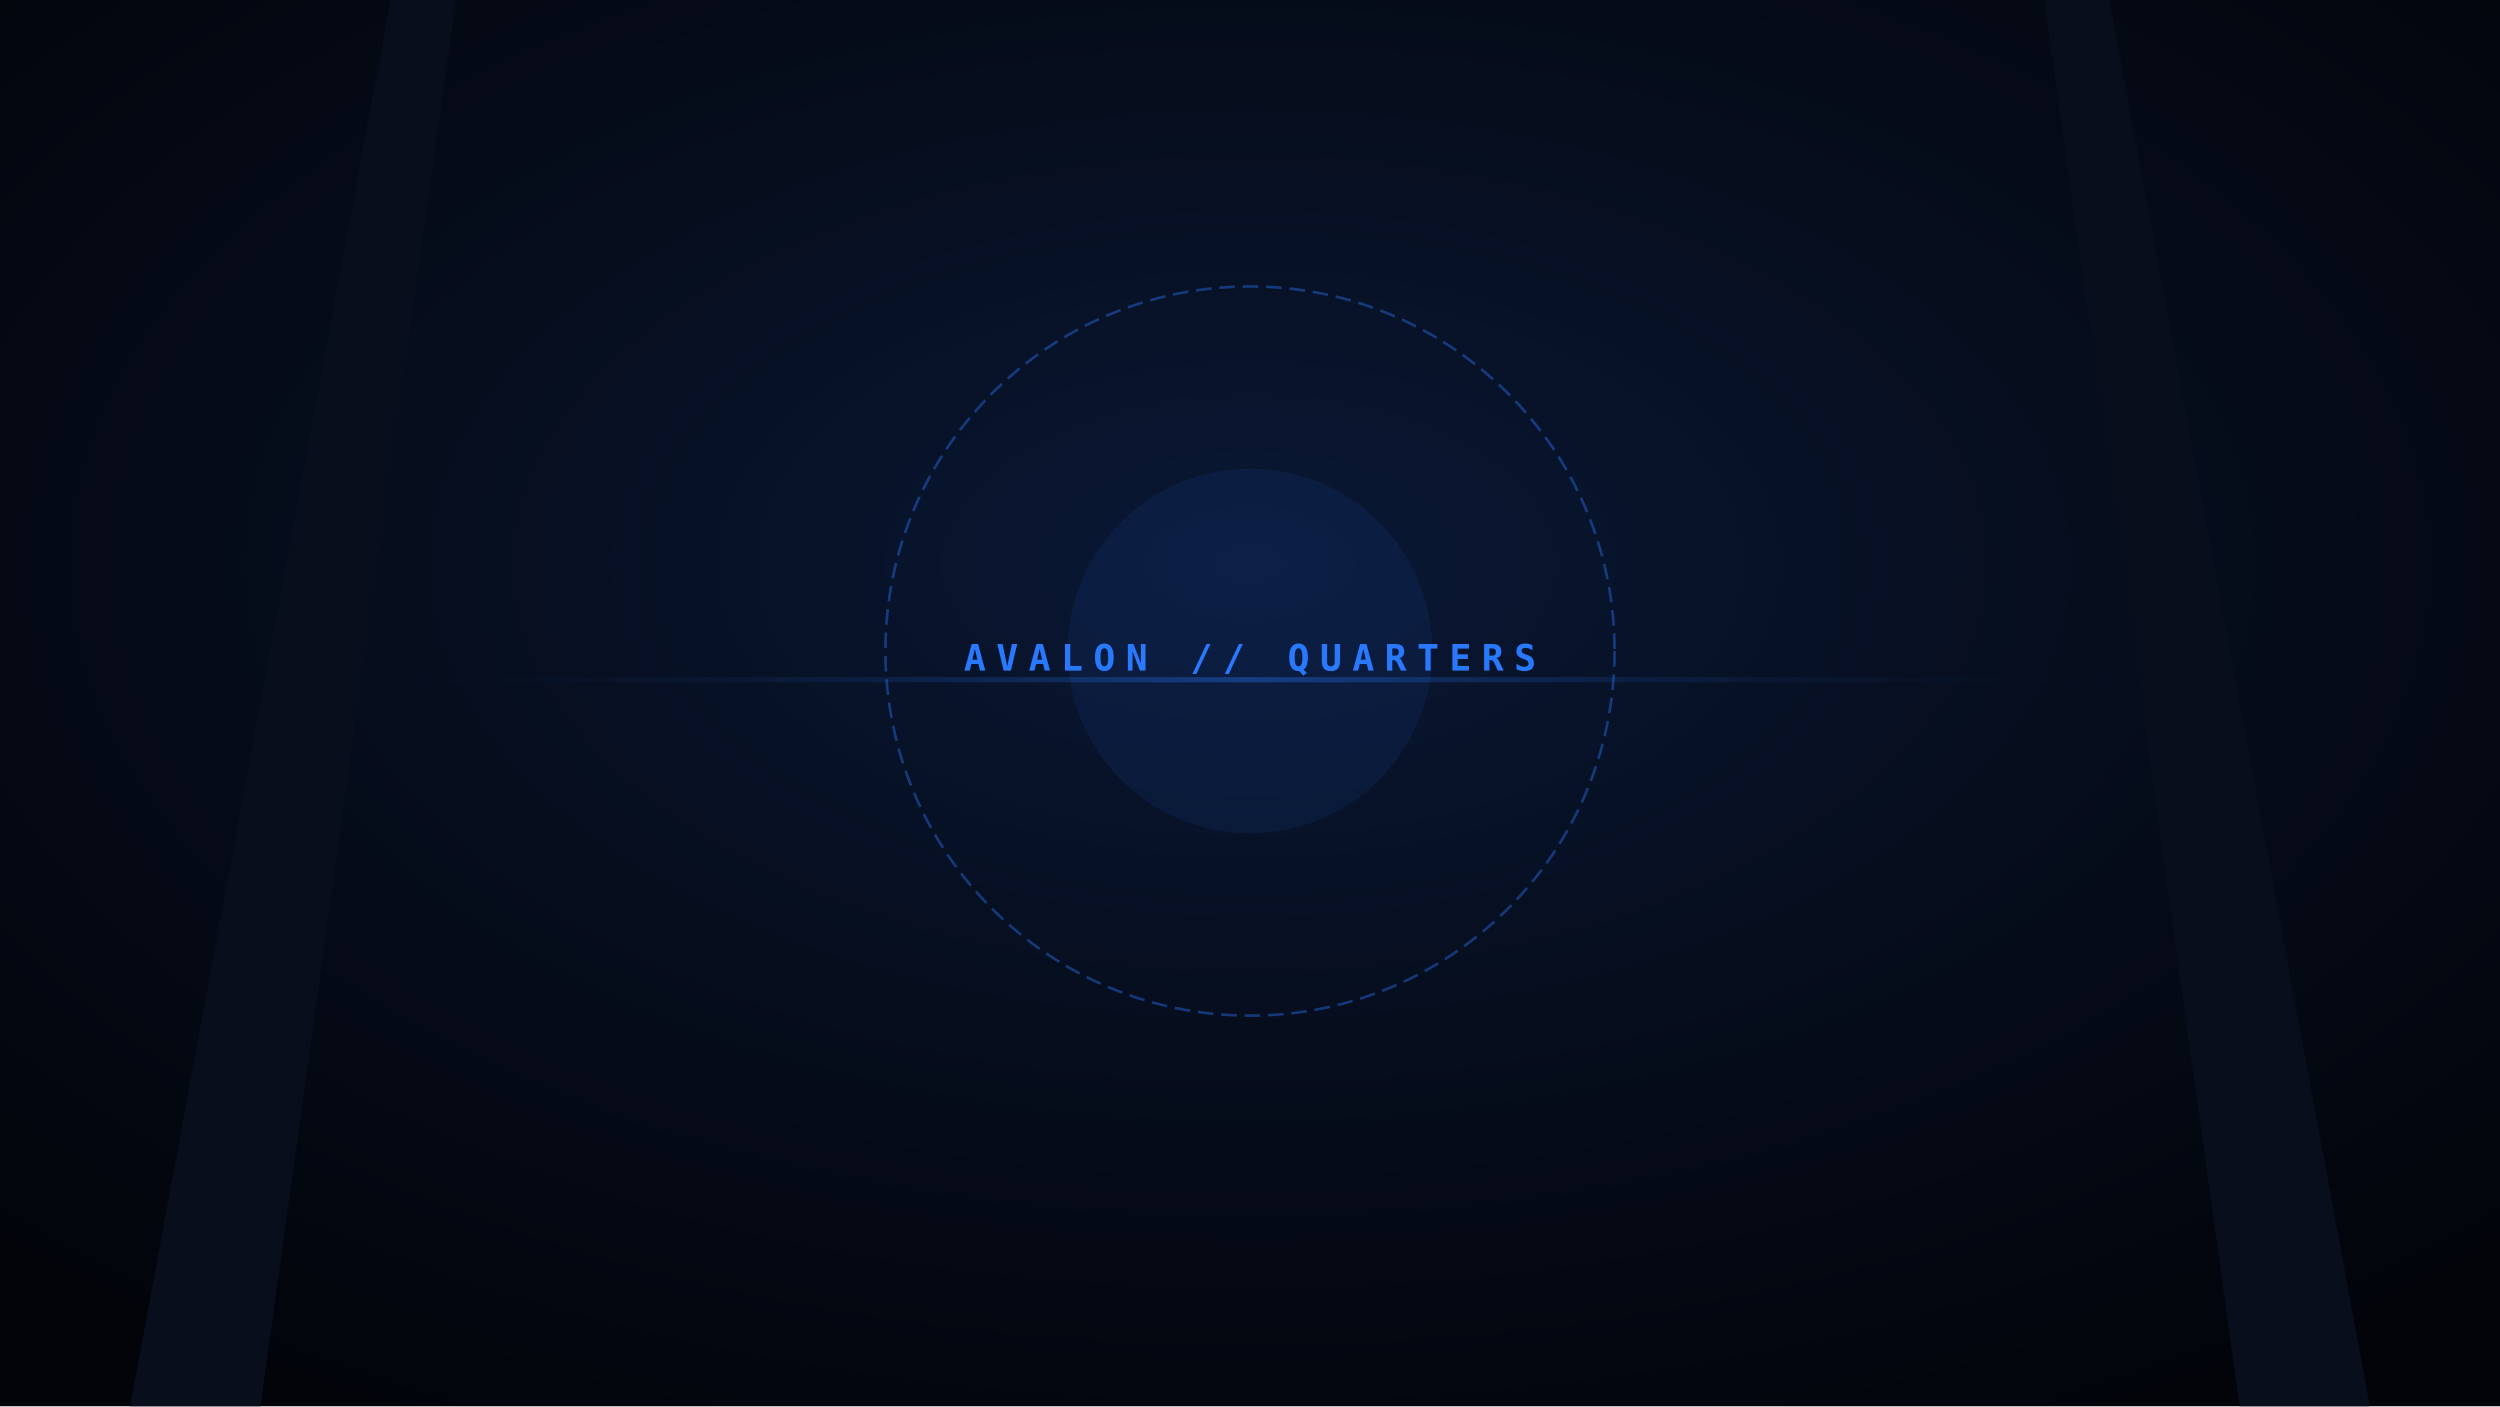
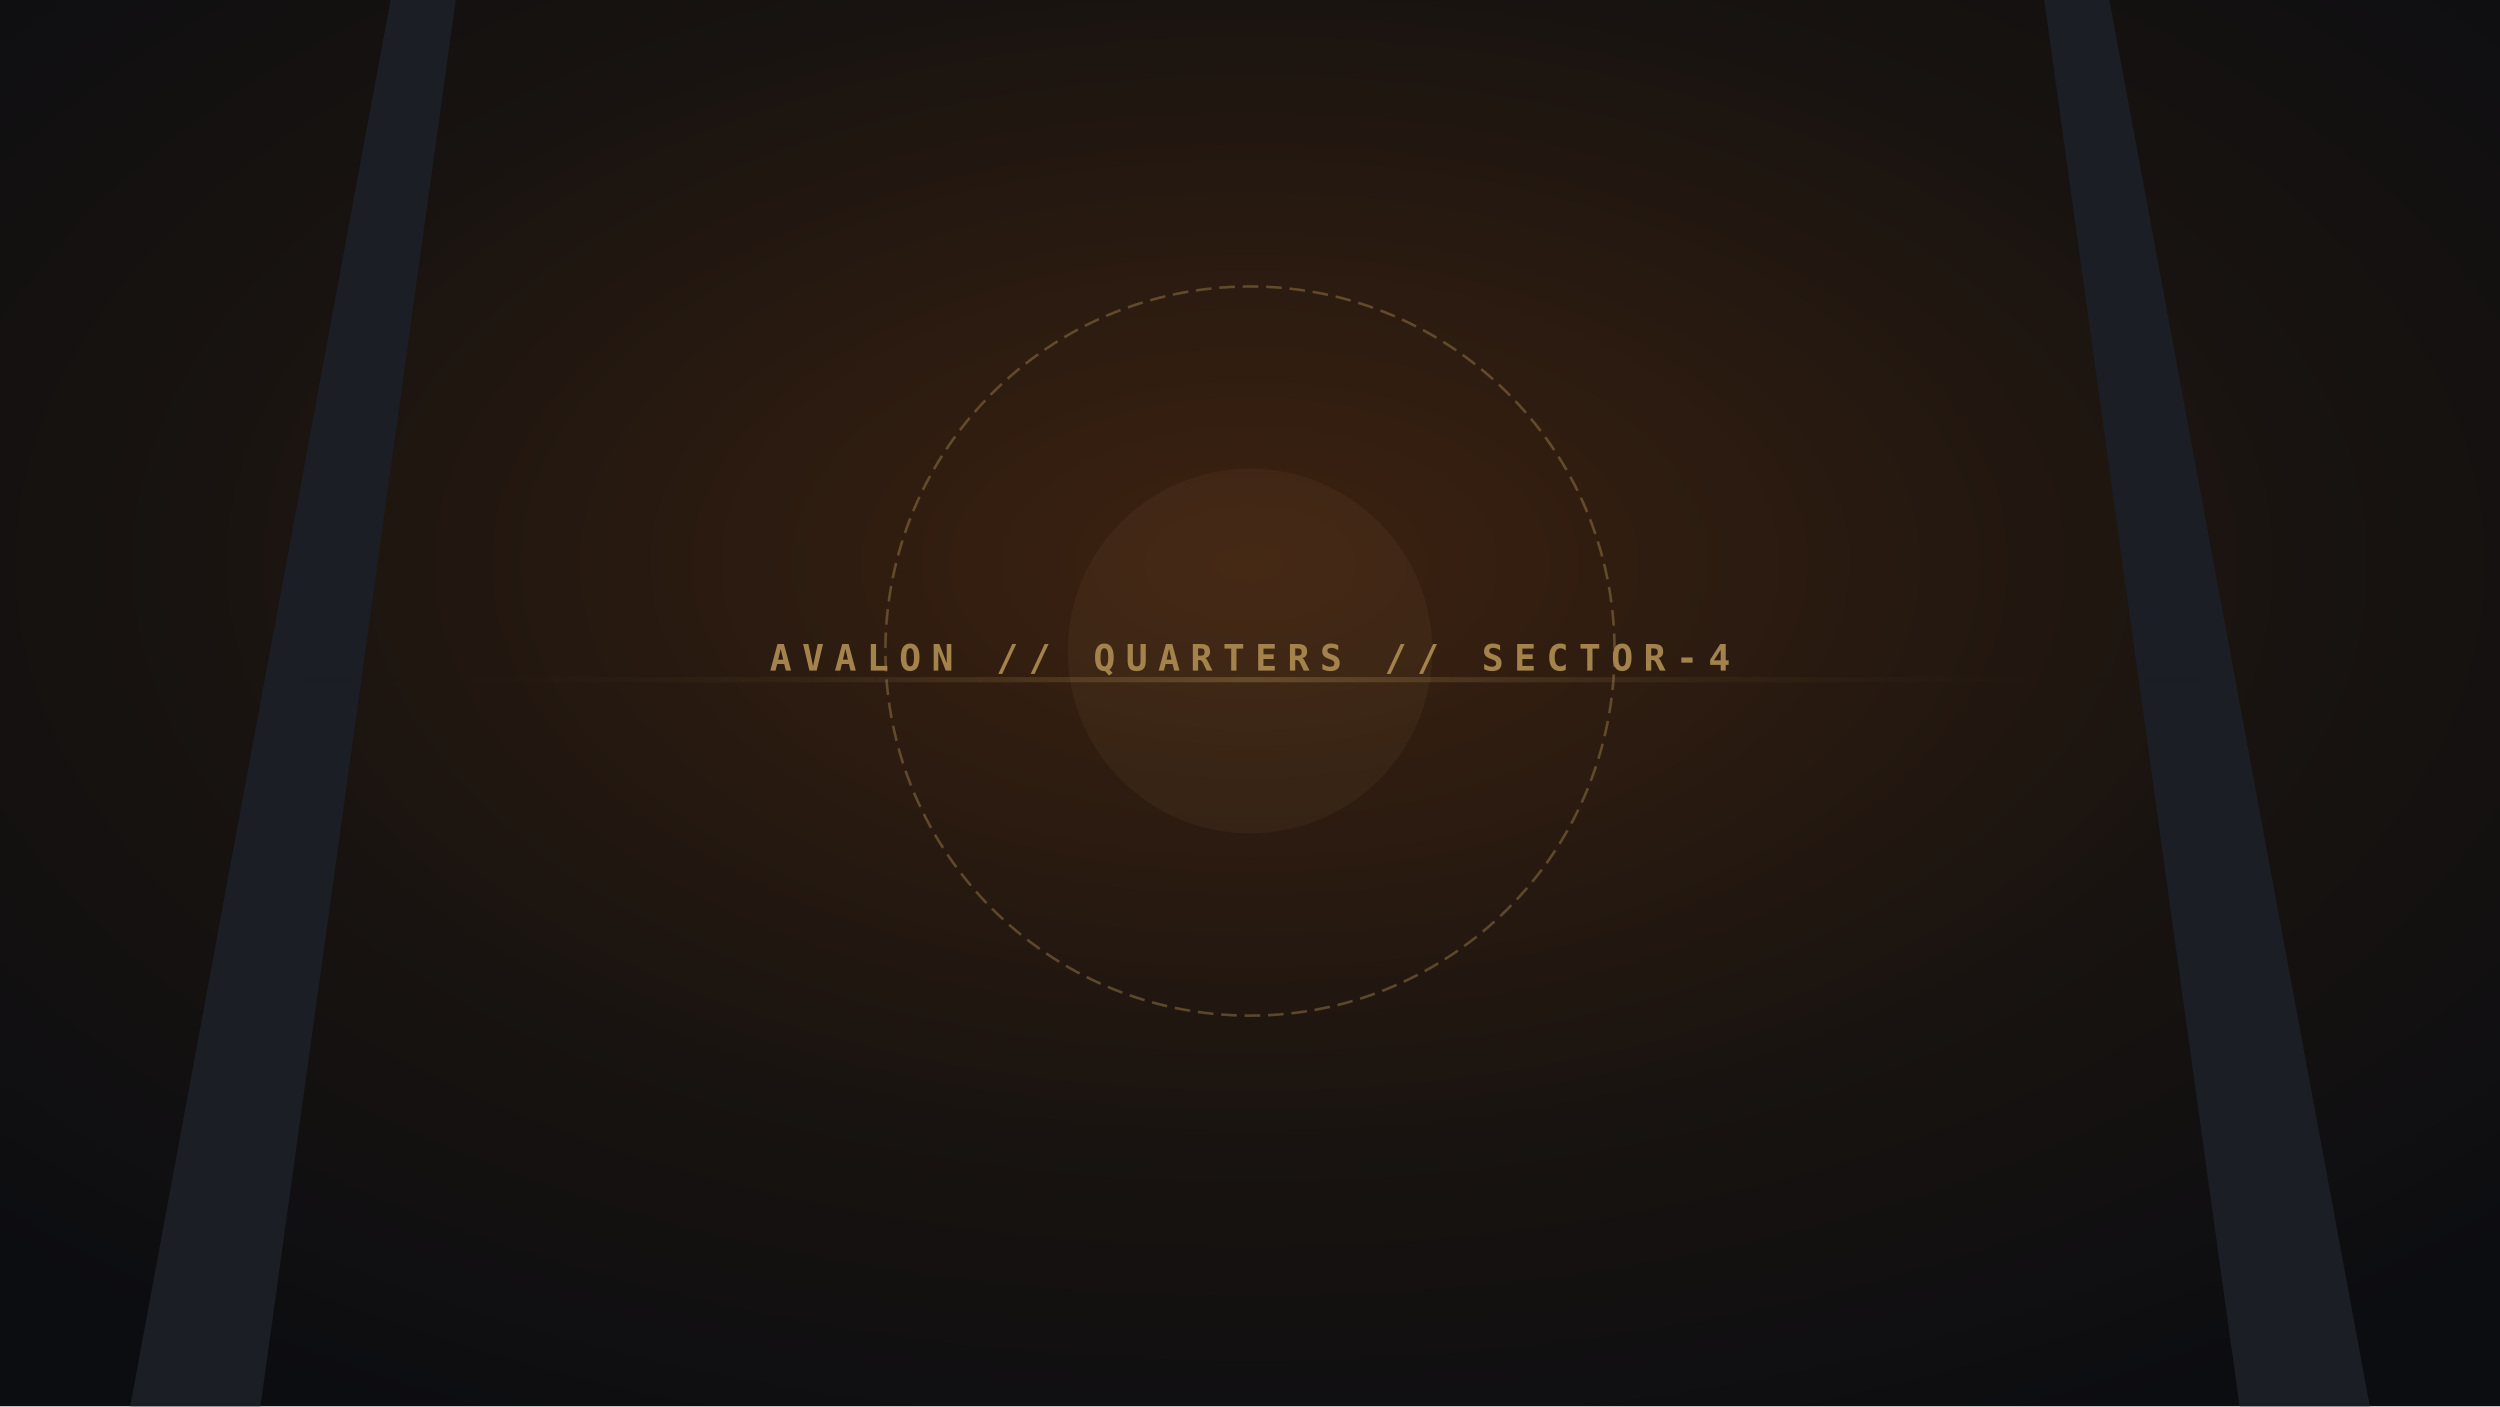
<svg xmlns="http://www.w3.org/2000/svg" viewBox="0 0 1920 1080" width="1920" height="1080">
  <defs>
    <radialGradient id="sky" cx="50%" cy="40%" r="70%">
-       <stop offset="0%" stop-color="#0a1835" />
-       <stop offset="60%" stop-color="#050b18" />
-       <stop offset="100%" stop-color="#02040a" />
+       <stop offset="0%" stop-color="#3d2210" />
+       <stop offset="60%" stop-color="#181310" />
+       <stop offset="100%" stop-color="#0c0d11" />
    </radialGradient>
    <linearGradient id="beam" x1="0" y1="0" x2="1" y2="0">
      <stop offset="0%" stop-color="transparent" />
-       <stop offset="50%" stop-color="#2979ff" stop-opacity="0.35" />
+       <stop offset="50%" stop-color="#a3824c" stop-opacity="0.4" />
      <stop offset="100%" stop-color="transparent" />
    </linearGradient>
  </defs>
  <rect width="1920" height="1080" fill="url(#sky)" />
-   <polygon points="100,1080 300,0 350,0 200,1080" fill="#080e1c" />
-   <polygon points="1820,1080 1620,0 1570,0 1720,1080" fill="#080e1c" />
+   <polygon points="100,1080 300,0 350,0 200,1080" fill="#1b1e25" />
+   <polygon points="1820,1080 1620,0 1570,0 1720,1080" fill="#1b1e25" />
  <rect x="200" y="520" width="1520" height="4" fill="url(#beam)" />
-   <circle cx="960" cy="500" r="280" fill="none" stroke="#2979ff" stroke-width="2" stroke-dasharray="12 6" opacity="0.4" />
-   <circle cx="960" cy="500" r="140" fill="#2979ff" opacity="0.08" />
-   <text x="960" y="515" fill="#2979ff" font-family="monospace" font-size="28" font-weight="bold" letter-spacing="8" text-anchor="middle">
-     AVALON // QUARTERS
+   <circle cx="960" cy="500" r="280" fill="none" stroke="#a3824c" stroke-width="2" stroke-dasharray="12 6" opacity="0.45" />
+   <circle cx="960" cy="500" r="140" fill="#a3824c" opacity="0.08" />
+   <text x="960" y="515" fill="#a3824c" font-family="monospace" font-size="28" font-weight="bold" letter-spacing="8" text-anchor="middle">
+     AVALON // QUARTERS // SECTOR-4
  </text>
</svg>
